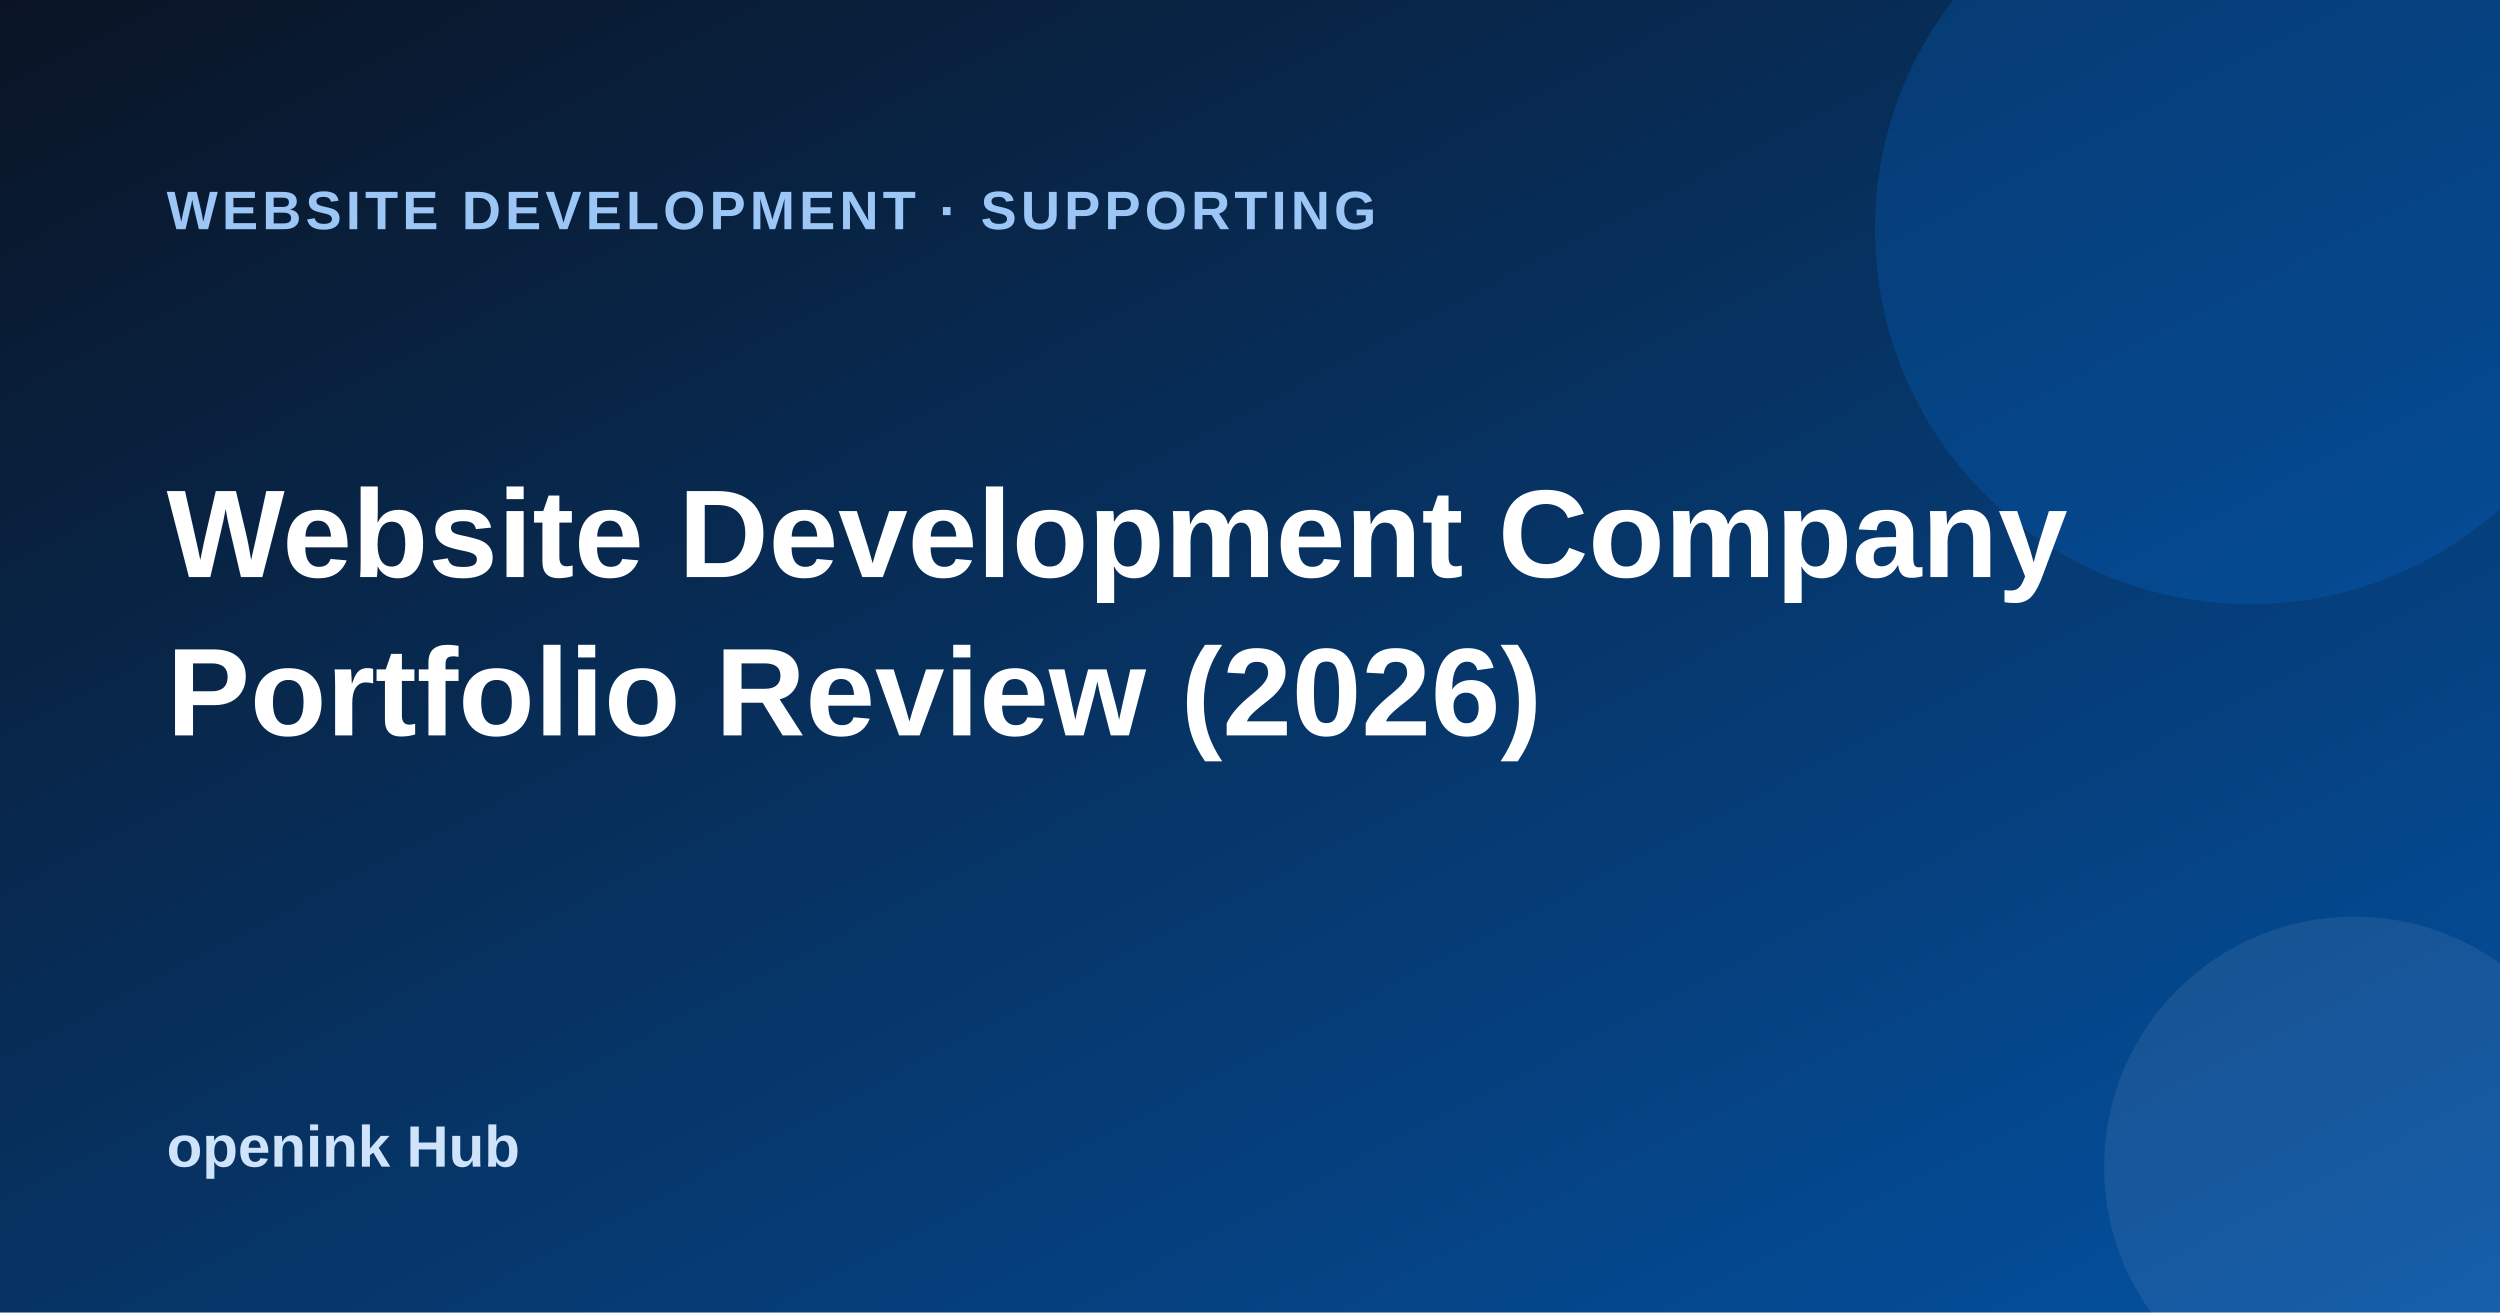
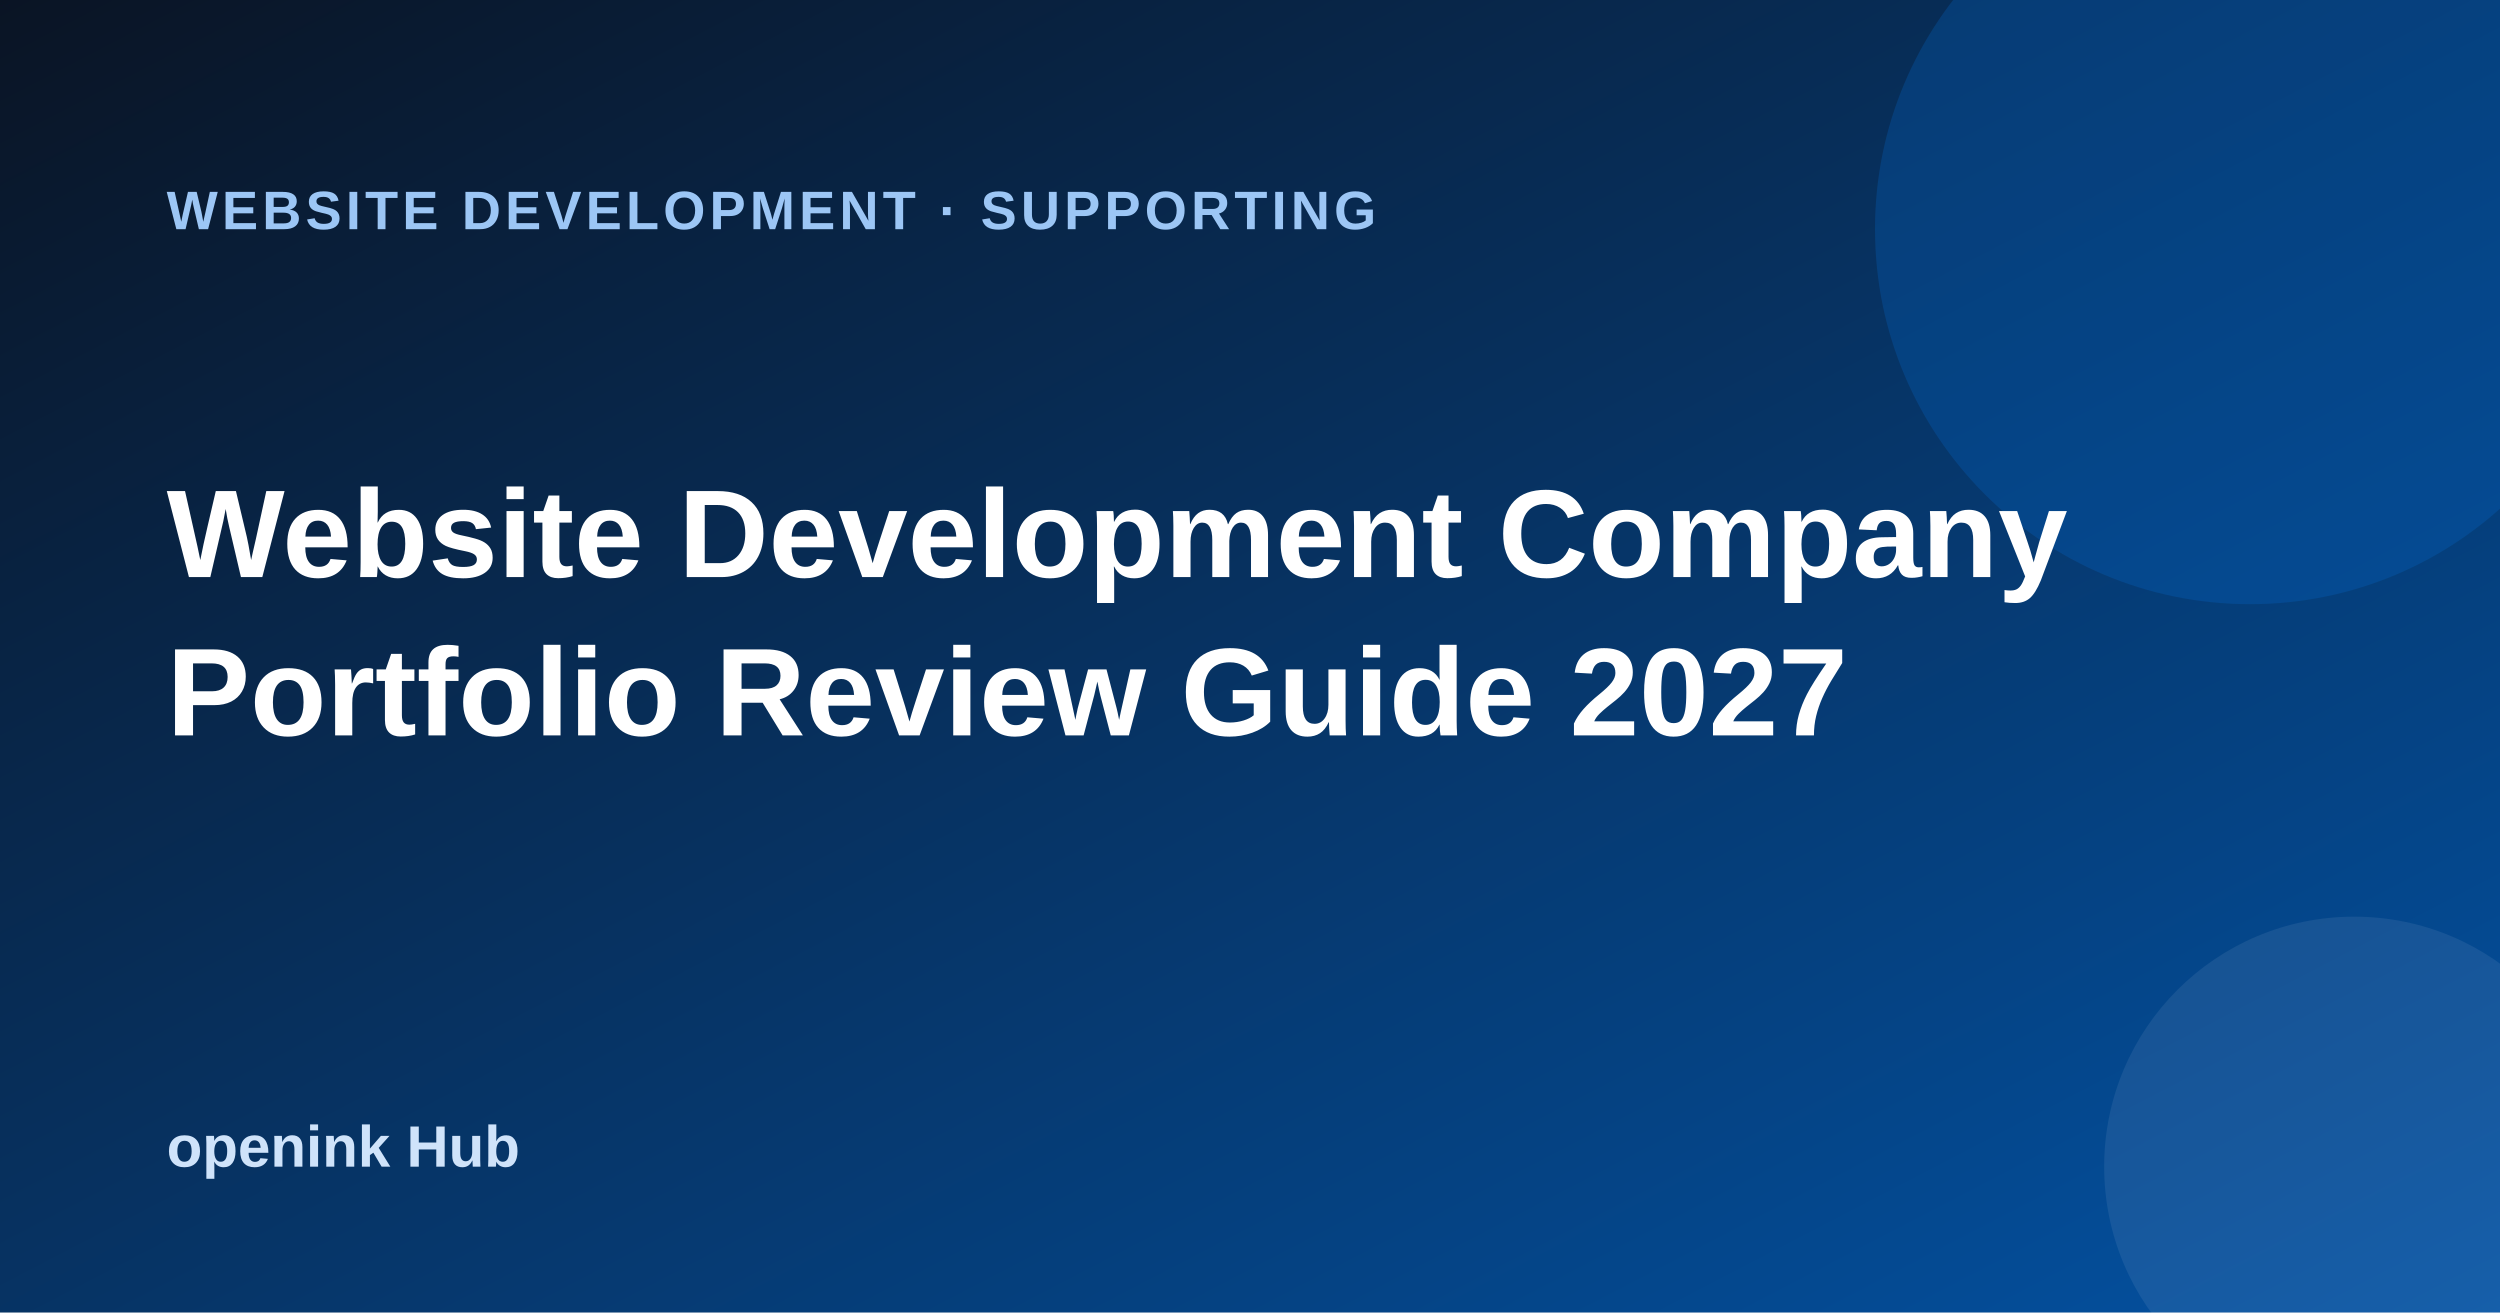
- <svg xmlns="http://www.w3.org/2000/svg" width="1200" height="630" viewBox="0 0 1200 630" role="img" aria-label="Website Development Company Portfolio Review (2026)">
+ <svg xmlns="http://www.w3.org/2000/svg" width="1200" height="630" viewBox="0 0 1200 630" role="img" aria-label="Website Development Company Portfolio Review Guide 2027">
  <defs>
    <linearGradient id="g" x1="0" y1="0" x2="1" y2="1">
      <stop offset="0" stop-color="#0a1424" />
      <stop offset="1" stop-color="#0352a3" />
    </linearGradient>
  </defs>
  <rect width="1200" height="630" fill="url(#g)" />
  <circle cx="1080" cy="110" r="180" fill="#046bd2" opacity=".25" />
  <circle cx="1130" cy="560" r="120" fill="#eef5fd" opacity=".08" />
  <text x="80" y="110" fill="#9cc6f5" font-family="Segoe UI,Arial,sans-serif" font-size="26" font-weight="600" letter-spacing="2">WEBSITE DEVELOPMENT · SUPPORTING</text>
  <text x="80" y="277" fill="#fff" font-family="Segoe UI,Arial,sans-serif" font-size="60" font-weight="700">Website Development Company</text>
-   <text x="80" y="353" fill="#fff" font-family="Segoe UI,Arial,sans-serif" font-size="60" font-weight="700">Portfolio Review (2026)</text>
+   <text x="80" y="353" fill="#fff" font-family="Segoe UI,Arial,sans-serif" font-size="60" font-weight="700">Portfolio Review Guide 2027</text>
  <text x="80" y="560" fill="#cfe3fa" font-family="Segoe UI,Arial,sans-serif" font-size="28" font-weight="600">openink Hub</text>
</svg>
